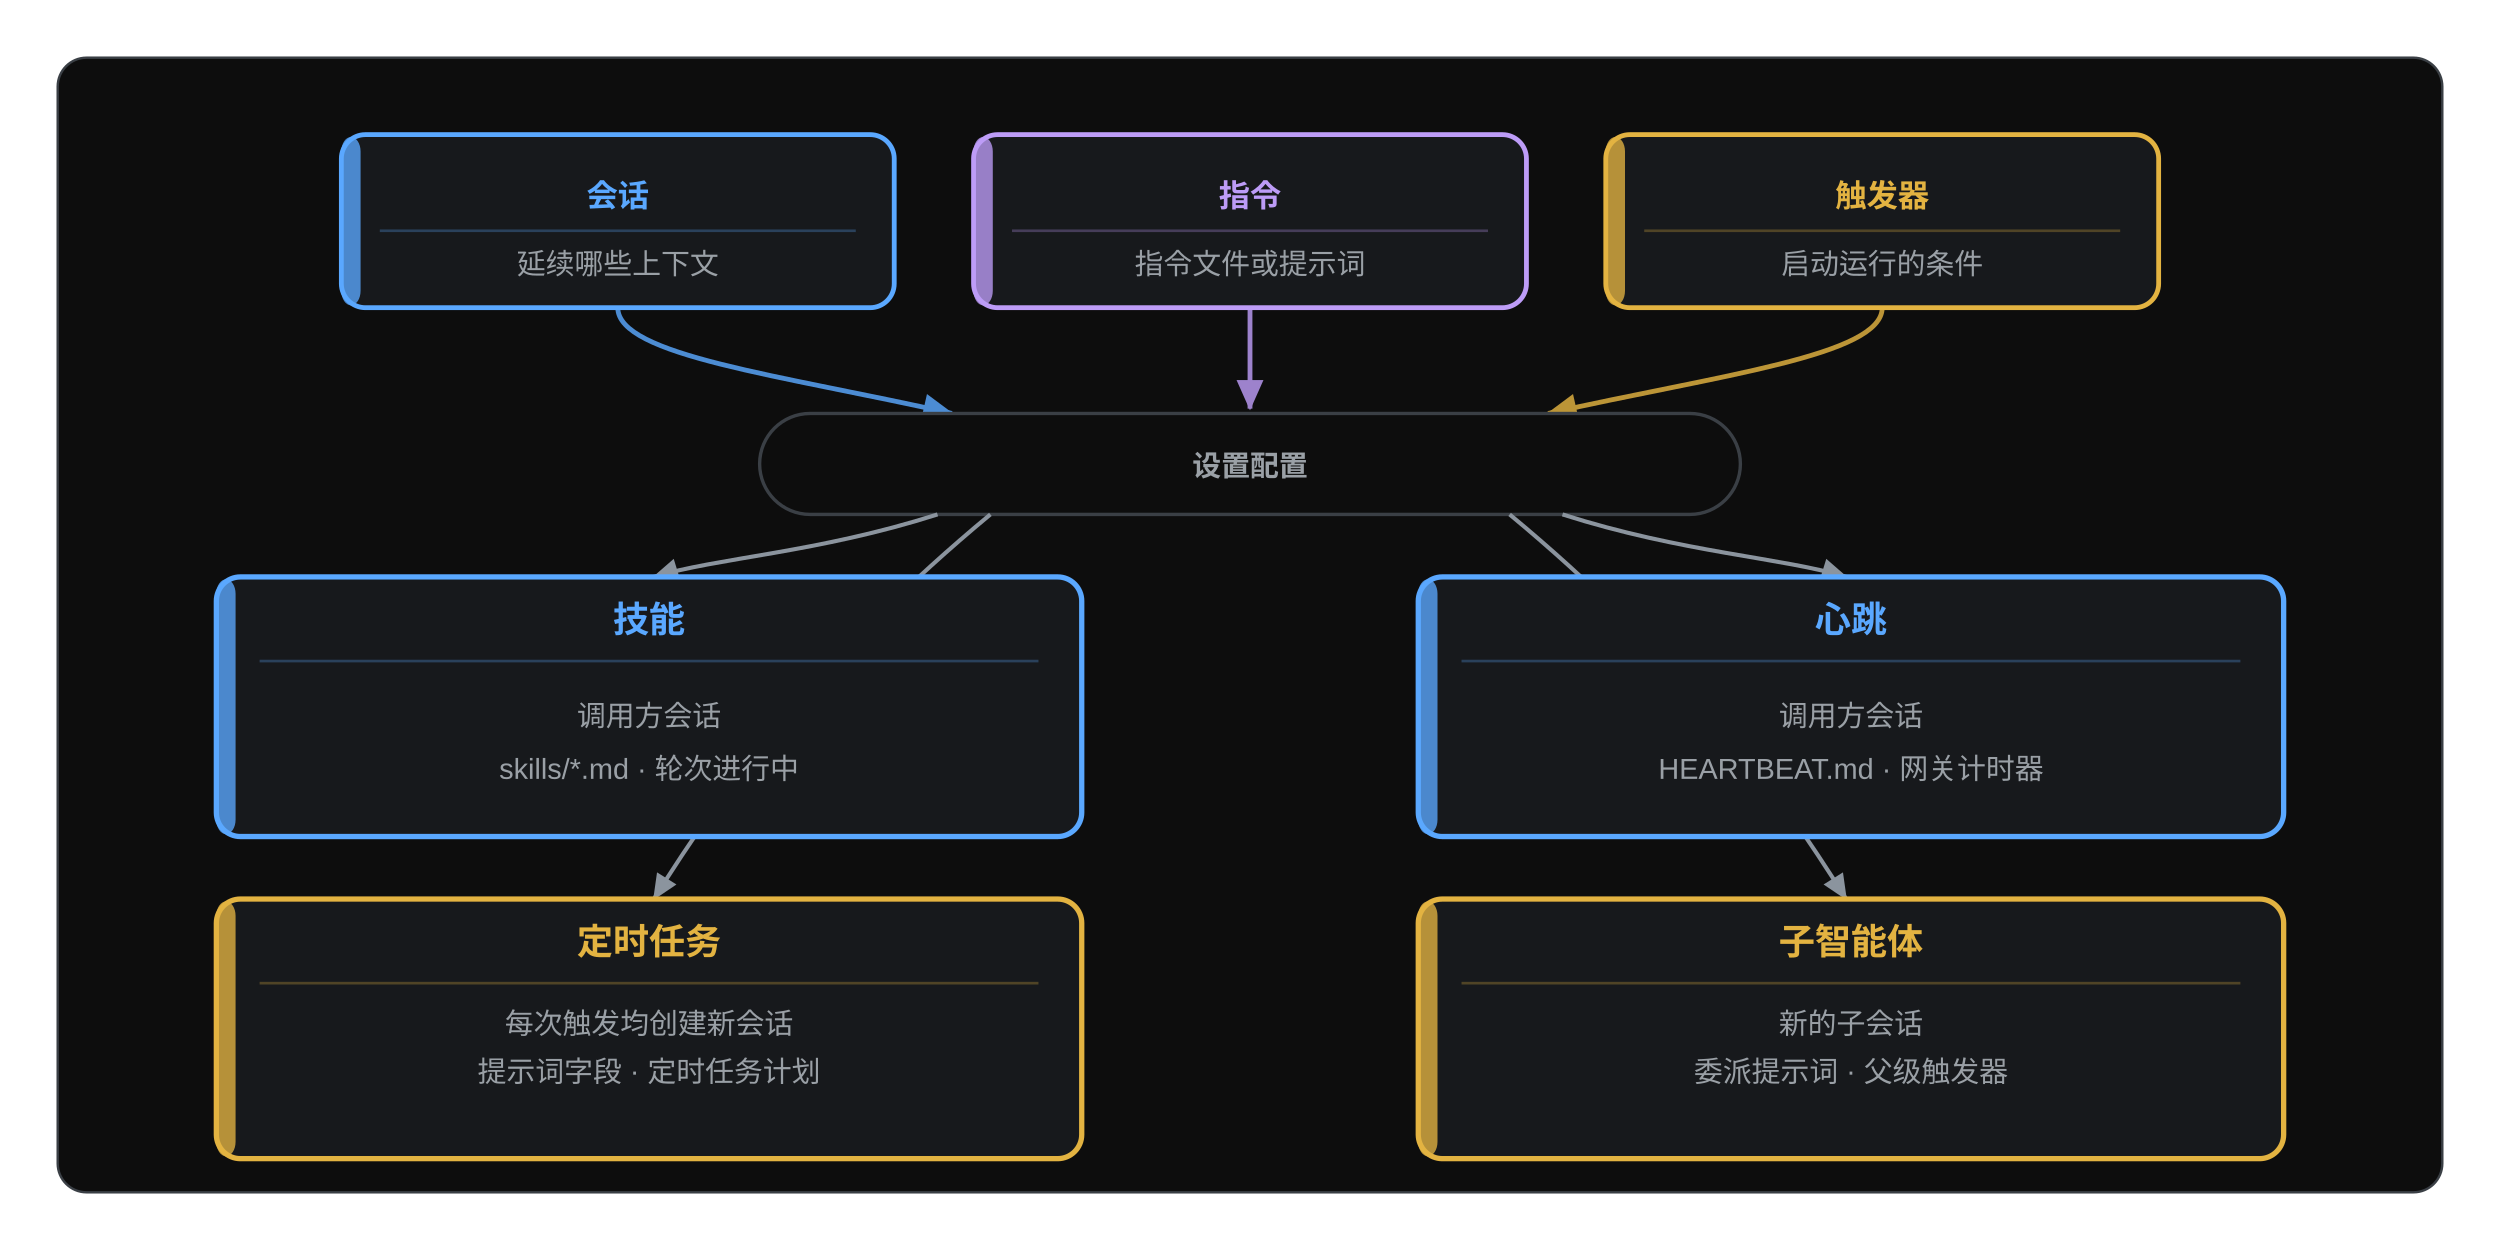
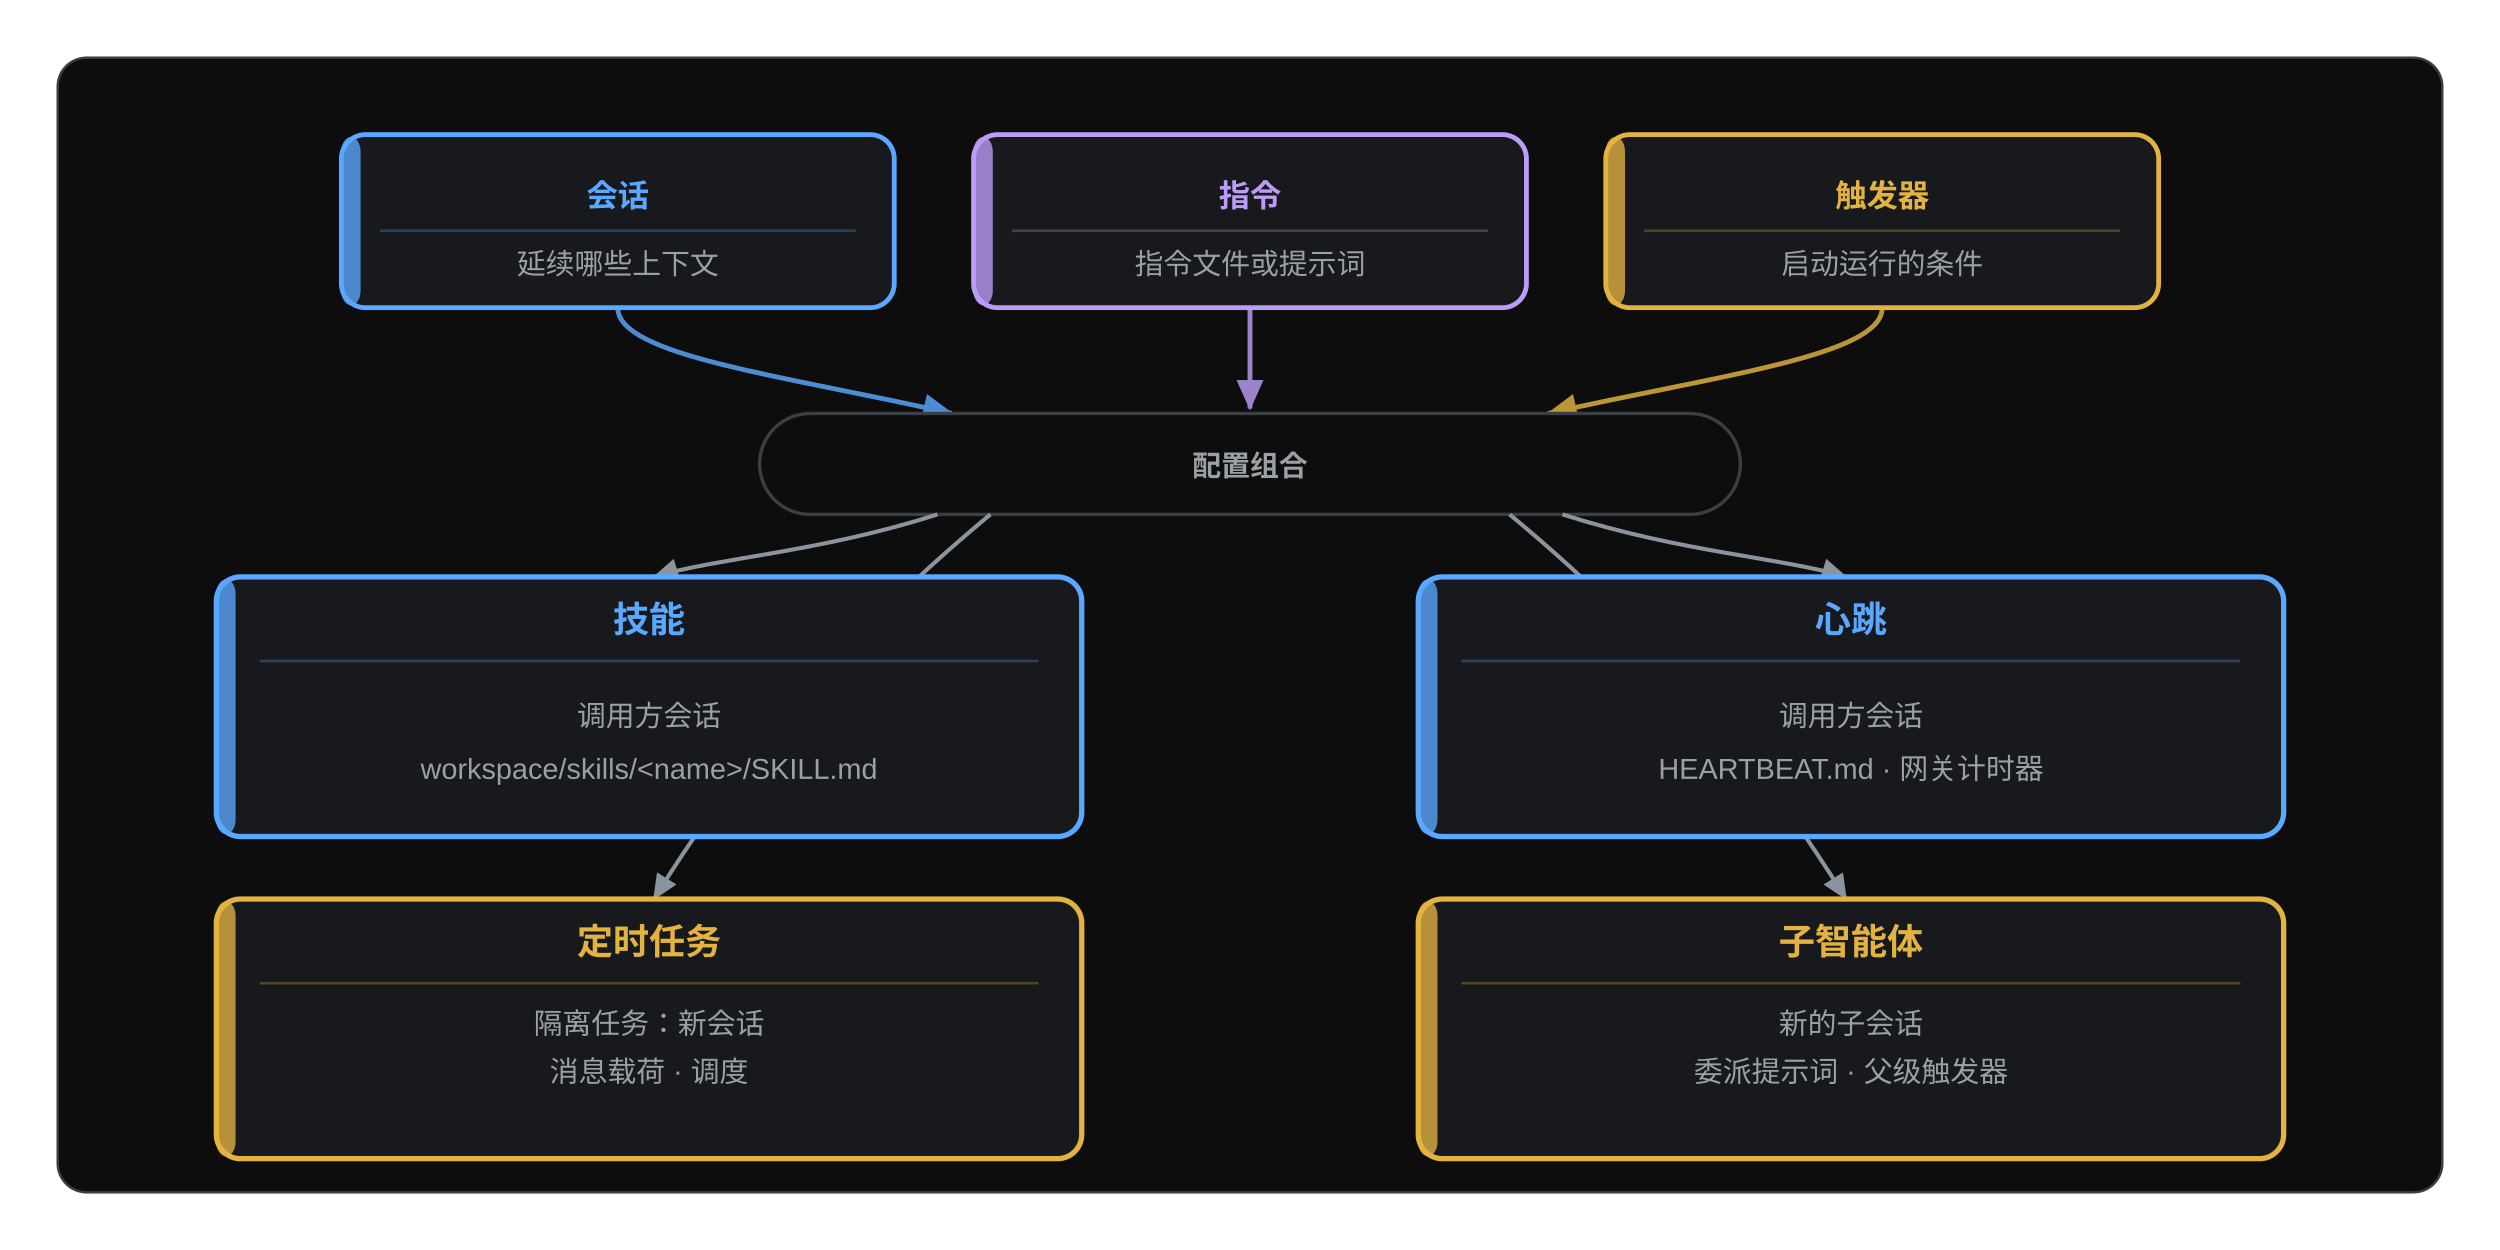
- <svg xmlns="http://www.w3.org/2000/svg" data-locale="zh-CN" class="gfx-dark" viewBox="0 0 1040 520" role="img" aria-label="技能、心跳、定时任务和子智能体共享三项设置：会话、指令和触发器。每种机制都使用不同的设置配置来启动同一个智能体循环。" preserveAspectRatio="xMidYMid meet" style="width:100%;height:auto;display:block;background:#0d0d0d;border-radius:8px;max-width:1040px;margin:1.5rem auto">
+ <svg xmlns="http://www.w3.org/2000/svg" data-locale="zh-CN" class="gfx-dark" viewBox="0 0 1040 520" role="img" aria-label="技能、心跳、cron 任务和子智能体的会话上下文、指令及触发条件。技能为运行中的智能体提供指令。" preserveAspectRatio="xMidYMid meet" style="width:100%;height:auto;display:block;background:#0d0d0d;border-radius:8px;max-width:1040px;margin:1.5rem auto">
  <defs>
    <marker id="ao-arr" viewBox="0 0 10 10" refX="8.5" refY="5" markerWidth="7" markerHeight="7" orient="auto">
      <path d="M0,1 L9,5 L0,9 Z" fill="var(--gfx-sub,#8b949e)" />
    </marker>
    <marker id="ao-arr-blue" viewBox="0 0 10 10" refX="8.5" refY="5" markerWidth="7" markerHeight="7" orient="auto">
      <path d="M0,1 L9,5 L0,9 Z" fill="var(--gfx-blue,#5aa8ff)" />
    </marker>
    <marker id="ao-arr-purple" viewBox="0 0 10 10" refX="8.5" refY="5" markerWidth="7" markerHeight="7" orient="auto">
      <path d="M0,1 L9,5 L0,9 Z" fill="var(--gfx-purple,#bd9cf7)" />
    </marker>
    <marker id="ao-arr-amber" viewBox="0 0 10 10" refX="8.5" refY="5" markerWidth="7" markerHeight="7" orient="auto">
      <path d="M0,1 L9,5 L0,9 Z" fill="var(--gfx-amber,#e3b341)" />
    </marker>
  </defs>
  <rect x="24" y="24" width="992" height="472" rx="12" fill="var(--gfx-bg,#0d0d0d)" stroke="var(--gfx-line,#3a3f45)" stroke-width="1" />
  <g class="shared-knobs">
    <rect x="142" y="56" width="230" height="72" rx="10" fill="var(--gfx-panel,#17191c)" stroke="var(--gfx-blue,#5aa8ff)" stroke-width="2" />
    <rect x="142" y="57" width="8" height="70" rx="6" fill="var(--gfx-blue,#5aa8ff)" opacity="0.78" />
    <text x="257" y="86" text-anchor="middle" font-family="Arial, 'Helvetica Neue', Helvetica, sans-serif" font-size="13" font-weight="800" fill="var(--gfx-blue,#5aa8ff)">会话</text>
    <path d="M 158 96 H 356" stroke="var(--gfx-blue,#5aa8ff)" stroke-width="1.1" opacity="0.28" />
    <text x="257" y="114" text-anchor="middle" font-family="Arial, 'Helvetica Neue', Helvetica, sans-serif" font-size="12" fill="var(--gfx-sub,#9aa0a6)">延续哪些上下文</text>
    <rect x="405" y="56" width="230" height="72" rx="10" fill="var(--gfx-panel,#17191c)" stroke="var(--gfx-purple,#bd9cf7)" stroke-width="2" />
    <rect x="405" y="57" width="8" height="70" rx="6" fill="var(--gfx-purple,#bd9cf7)" opacity="0.78" />
    <text x="520" y="86" text-anchor="middle" font-family="Arial, 'Helvetica Neue', Helvetica, sans-serif" font-size="13" font-weight="800" fill="var(--gfx-purple,#bd9cf7)">指令</text>
    <path d="M 421 96 H 619" stroke="var(--gfx-purple,#bd9cf7)" stroke-width="1.1" opacity="0.28" />
    <text x="520" y="114" text-anchor="middle" font-family="Arial, 'Helvetica Neue', Helvetica, sans-serif" font-size="12" fill="var(--gfx-sub,#9aa0a6)">指令文件或提示词</text>
    <rect x="668" y="56" width="230" height="72" rx="10" fill="var(--gfx-panel,#17191c)" stroke="var(--gfx-amber,#e3b341)" stroke-width="2" />
    <rect x="668" y="57" width="8" height="70" rx="6" fill="var(--gfx-amber,#e3b341)" opacity="0.78" />
    <text x="783" y="86" text-anchor="middle" font-family="Arial, 'Helvetica Neue', Helvetica, sans-serif" font-size="13" font-weight="800" fill="var(--gfx-amber,#e3b341)">触发器</text>
    <path d="M 684 96 H 882" stroke="var(--gfx-amber,#e3b341)" stroke-width="1.1" opacity="0.28" />
    <text x="783" y="114" text-anchor="middle" font-family="Arial, 'Helvetica Neue', Helvetica, sans-serif" font-size="12" fill="var(--gfx-sub,#9aa0a6)">启动运行的条件</text>
  </g>
  <path d="M 257 128 C 257 148, 325 156, 396 172" fill="none" stroke="var(--gfx-blue,#5aa8ff)" stroke-width="2" marker-end="url(#ao-arr-blue)" opacity="0.82" />
  <path d="M 520 128 L 520 170" fill="none" stroke="var(--gfx-purple,#bd9cf7)" stroke-width="2" marker-end="url(#ao-arr-purple)" opacity="0.82" />
  <path d="M 783 128 C 783 148, 715 156, 644 172" fill="none" stroke="var(--gfx-amber,#e3b341)" stroke-width="2" marker-end="url(#ao-arr-amber)" opacity="0.82" />
  <rect x="316" y="172" width="408" height="42" rx="21" fill="var(--gfx-bg,#0d0d0d)" stroke="var(--gfx-line,#3a3f45)" stroke-width="1.4" />
-   <text x="520" y="198" text-anchor="middle" font-family="Arial, 'Helvetica Neue', Helvetica, sans-serif" font-size="12" font-weight="700" fill="var(--gfx-sub,#9aa0a6)">设置配置</text>
+   <text x="520" y="198" text-anchor="middle" font-family="Arial, 'Helvetica Neue', Helvetica, sans-serif" font-size="12" font-weight="700" fill="var(--gfx-sub,#9aa0a6)">配置组合</text>
  <path d="M 390 214 C 340 230, 298 232, 272 240" stroke="var(--gfx-sub,#8b949e)" stroke-width="1.7" fill="none" marker-end="url(#ao-arr)" />
  <path d="M 650 214 C 700 230, 742 232, 768 240" stroke="var(--gfx-sub,#8b949e)" stroke-width="1.7" fill="none" marker-end="url(#ao-arr)" />
  <path d="M 412 214 C 342 272, 302 326, 272 374" stroke="var(--gfx-sub,#8b949e)" stroke-width="1.7" fill="none" marker-end="url(#ao-arr)" />
  <path d="M 628 214 C 698 272, 738 326, 768 374" stroke="var(--gfx-sub,#8b949e)" stroke-width="1.7" fill="none" marker-end="url(#ao-arr)" />
  <g class="mechanisms">
    <rect x="90" y="240" width="360" height="108" rx="10" fill="var(--gfx-panel,#17191c)" stroke="var(--gfx-blue,#5aa8ff)" stroke-width="2.2" />
    <rect x="90" y="241" width="8" height="106" rx="6" fill="var(--gfx-blue,#5aa8ff)" opacity="0.78" />
    <g class="card-copy">
      <text x="270" y="263" text-anchor="middle" font-family="Arial, 'Helvetica Neue', Helvetica, sans-serif" font-size="15" font-weight="800" fill="var(--gfx-blue,#5aa8ff)">技能</text>
      <path d="M 108 275 H 432" stroke="var(--gfx-blue,#5aa8ff)" stroke-width="1.1" opacity="0.28" />
      <text x="270" y="302" text-anchor="middle" font-family="Arial, 'Helvetica Neue', Helvetica, sans-serif" font-size="12" fill="var(--gfx-sub,#9aa0a6)">调用方会话</text>
-       <text x="270" y="324" text-anchor="middle" font-family="Arial, 'Helvetica Neue', Helvetica, sans-serif" font-size="12" fill="var(--gfx-sub,#9aa0a6)">skills/*.md · 轮次进行中</text>
+       <text x="270" y="324" text-anchor="middle" font-family="Arial, 'Helvetica Neue', Helvetica, sans-serif" font-size="12" fill="var(--gfx-sub,#9aa0a6)">workspace/skills/&lt;name&gt;/SKILL.md</text>
    </g>
    <rect x="590" y="240" width="360" height="108" rx="10" fill="var(--gfx-panel,#17191c)" stroke="var(--gfx-blue,#5aa8ff)" stroke-width="2.2" />
    <rect x="590" y="241" width="8" height="106" rx="6" fill="var(--gfx-blue,#5aa8ff)" opacity="0.78" />
    <g class="card-copy">
      <text x="770" y="263" text-anchor="middle" font-family="Arial, 'Helvetica Neue', Helvetica, sans-serif" font-size="15" font-weight="800" fill="var(--gfx-blue,#5aa8ff)">心跳</text>
      <path d="M 608 275 H 932" stroke="var(--gfx-blue,#5aa8ff)" stroke-width="1.1" opacity="0.28" />
      <text x="770" y="302" text-anchor="middle" font-family="Arial, 'Helvetica Neue', Helvetica, sans-serif" font-size="12" fill="var(--gfx-sub,#9aa0a6)">调用方会话</text>
      <text x="770" y="324" text-anchor="middle" font-family="Arial, 'Helvetica Neue', Helvetica, sans-serif" font-size="12" fill="var(--gfx-sub,#9aa0a6)">HEARTBEAT.md · 网关计时器</text>
    </g>
    <rect x="90" y="374" width="360" height="108" rx="10" fill="var(--gfx-panel,#17191c)" stroke="var(--gfx-amber,#e3b341)" stroke-width="2.2" />
    <rect x="90" y="375" width="8" height="106" rx="6" fill="var(--gfx-amber,#e3b341)" opacity="0.78" />
    <g class="card-copy">
      <text x="270" y="397" text-anchor="middle" font-family="Arial, 'Helvetica Neue', Helvetica, sans-serif" font-size="15" font-weight="800" fill="var(--gfx-amber,#e3b341)">定时任务</text>
      <path d="M 108 409 H 432" stroke="var(--gfx-amber,#e3b341)" stroke-width="1.1" opacity="0.28" />
-       <text x="270" y="430" text-anchor="middle" font-family="Arial, 'Helvetica Neue', Helvetica, sans-serif" font-size="12" fill="var(--gfx-sub,#9aa0a6)">每次触发均创建新会话</text>
-       <text x="270" y="450" text-anchor="middle" font-family="Arial, 'Helvetica Neue', Helvetica, sans-serif" font-size="12" fill="var(--gfx-sub,#9aa0a6)">提示词字段 · 定时任务计划</text>
+       <text x="270" y="430" text-anchor="middle" font-family="Arial, 'Helvetica Neue', Helvetica, sans-serif" font-size="12" fill="var(--gfx-sub,#9aa0a6)">隔离任务：新会话</text>
+       <text x="270" y="450" text-anchor="middle" font-family="Arial, 'Helvetica Neue', Helvetica, sans-serif" font-size="12" fill="var(--gfx-sub,#9aa0a6)">消息载荷 · 调度</text>
    </g>
    <rect x="590" y="374" width="360" height="108" rx="10" fill="var(--gfx-panel,#17191c)" stroke="var(--gfx-amber,#e3b341)" stroke-width="2.2" />
    <rect x="590" y="375" width="8" height="106" rx="6" fill="var(--gfx-amber,#e3b341)" opacity="0.78" />
    <g class="card-copy">
      <text x="770" y="397" text-anchor="middle" font-family="Arial, 'Helvetica Neue', Helvetica, sans-serif" font-size="15" font-weight="800" fill="var(--gfx-amber,#e3b341)">子智能体</text>
      <path d="M 608 409 H 932" stroke="var(--gfx-amber,#e3b341)" stroke-width="1.1" opacity="0.28" />
      <text x="770" y="430" text-anchor="middle" font-family="Arial, 'Helvetica Neue', Helvetica, sans-serif" font-size="12" fill="var(--gfx-sub,#9aa0a6)">新的子会话</text>
      <text x="770" y="450" text-anchor="middle" font-family="Arial, 'Helvetica Neue', Helvetica, sans-serif" font-size="12" fill="var(--gfx-sub,#9aa0a6)">委派提示词 · 父级触发器</text>
    </g>
  </g>
</svg>
